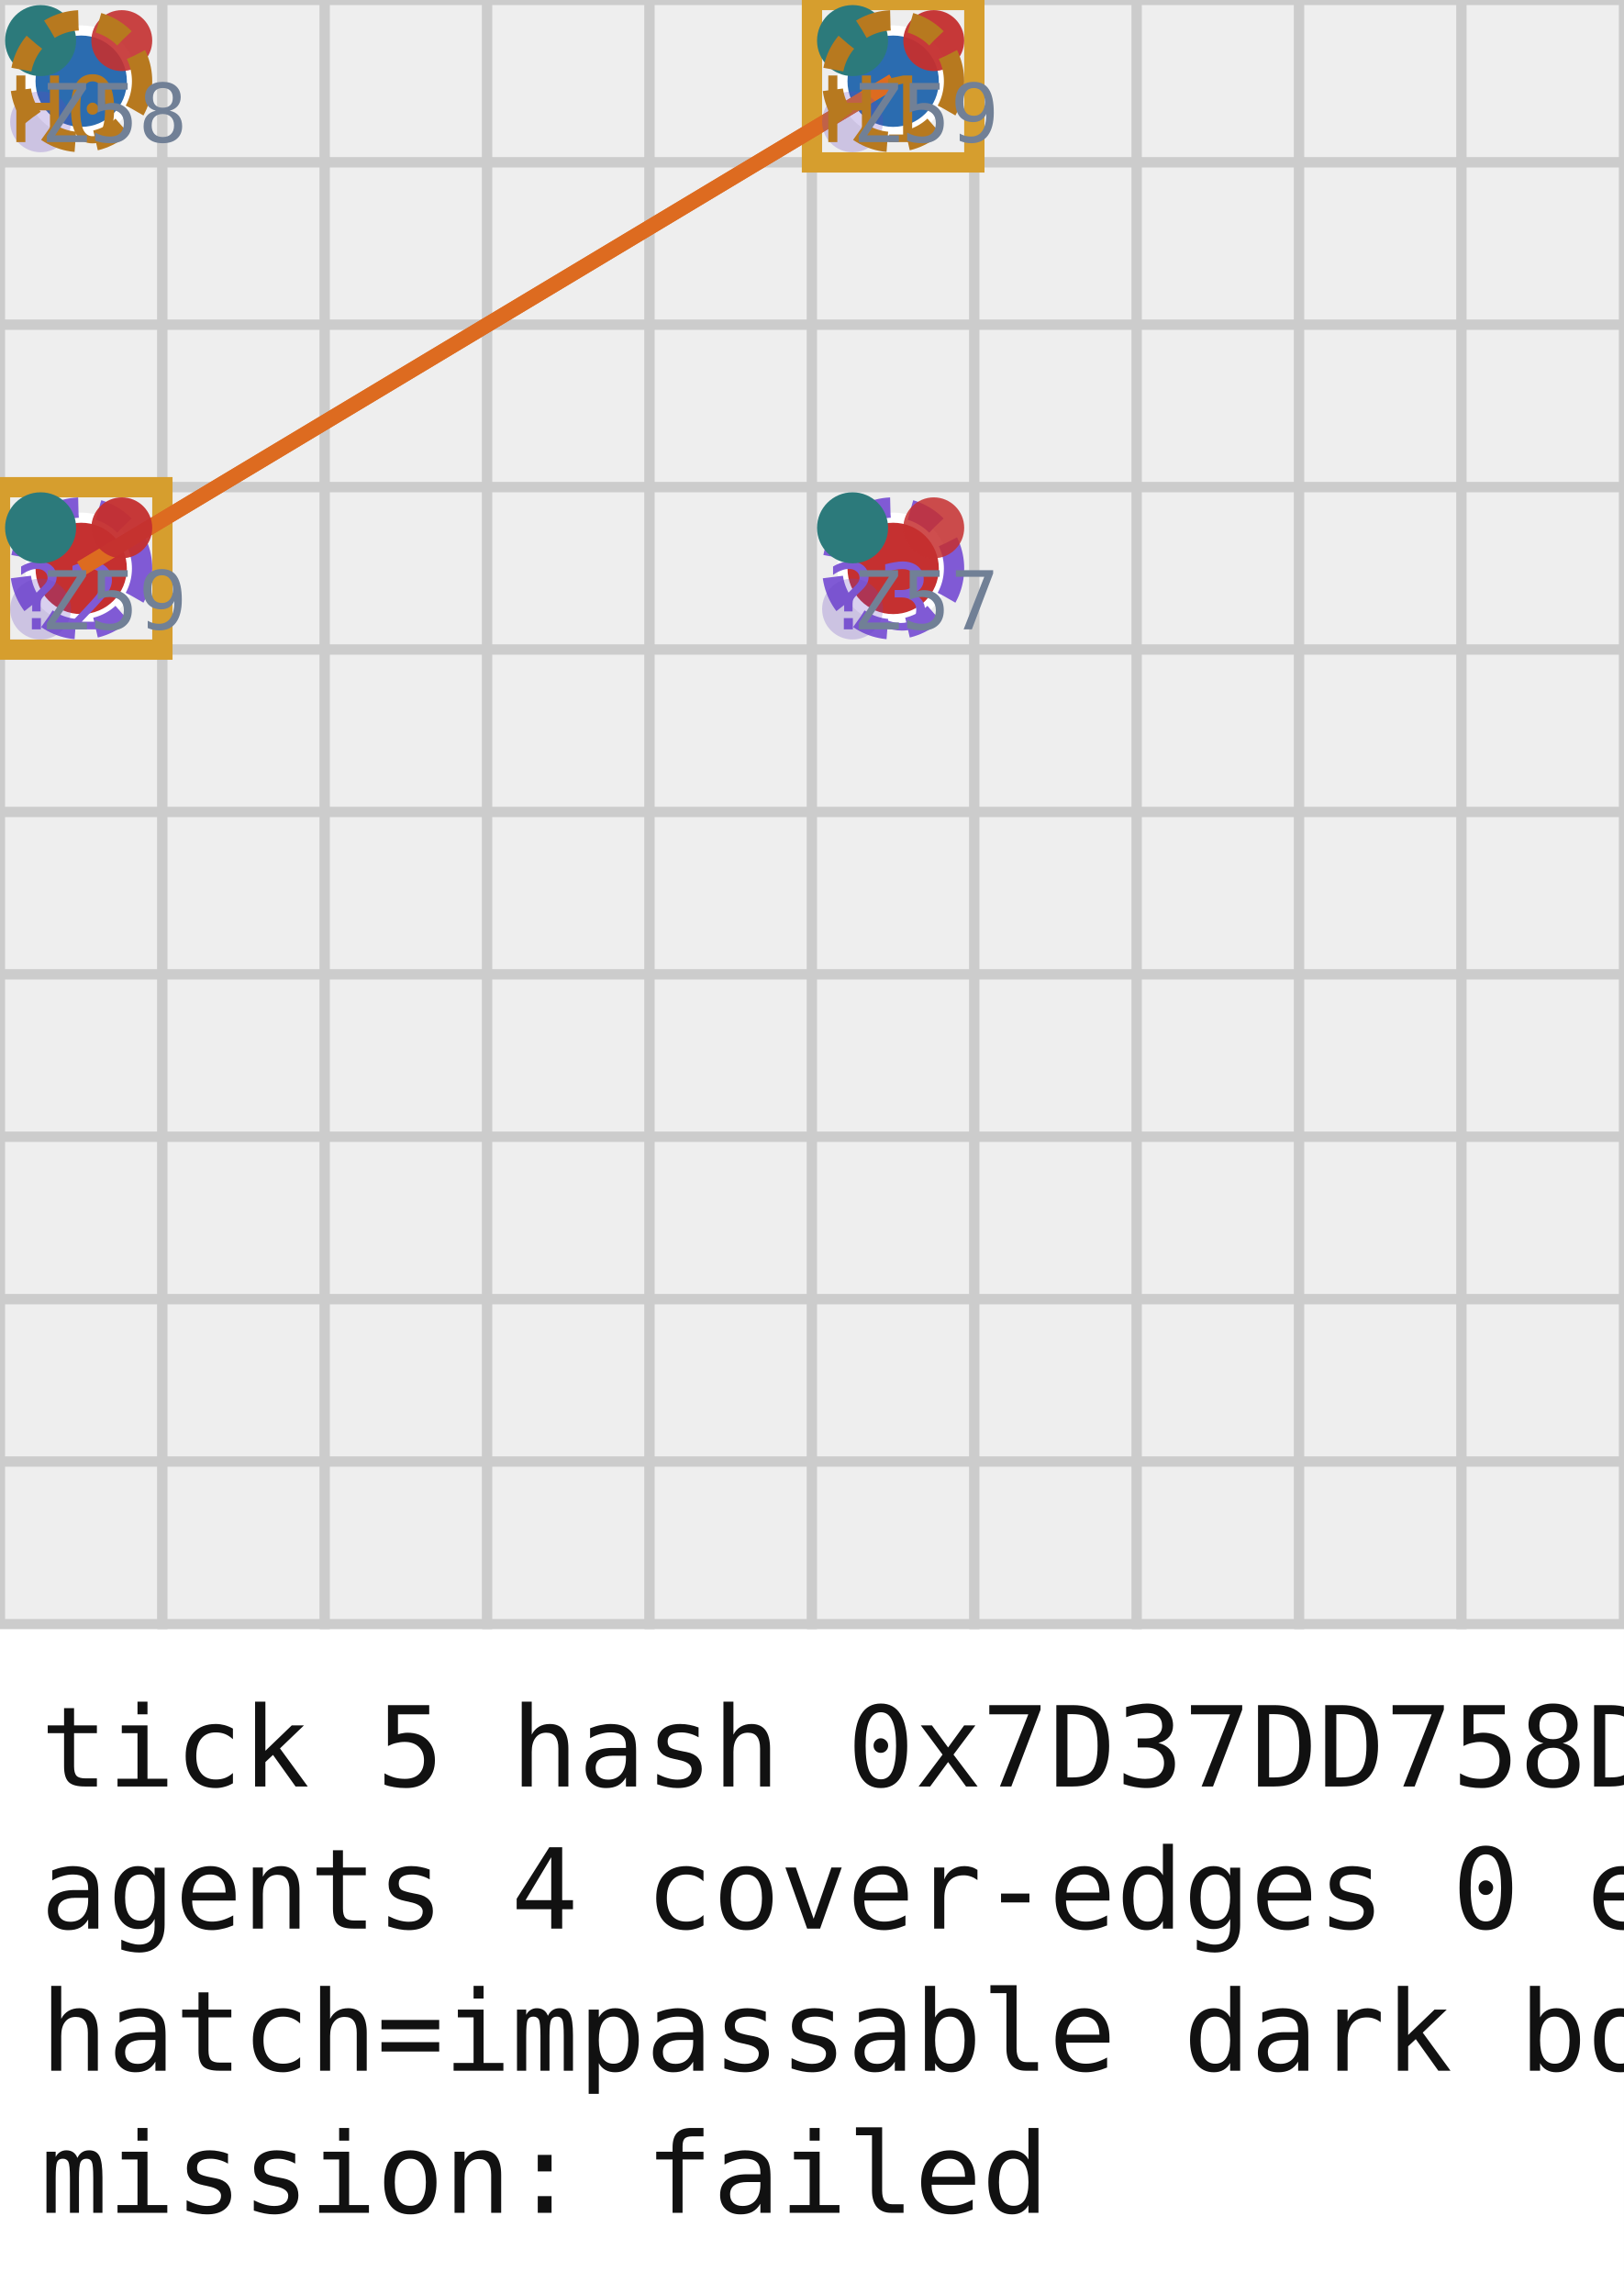
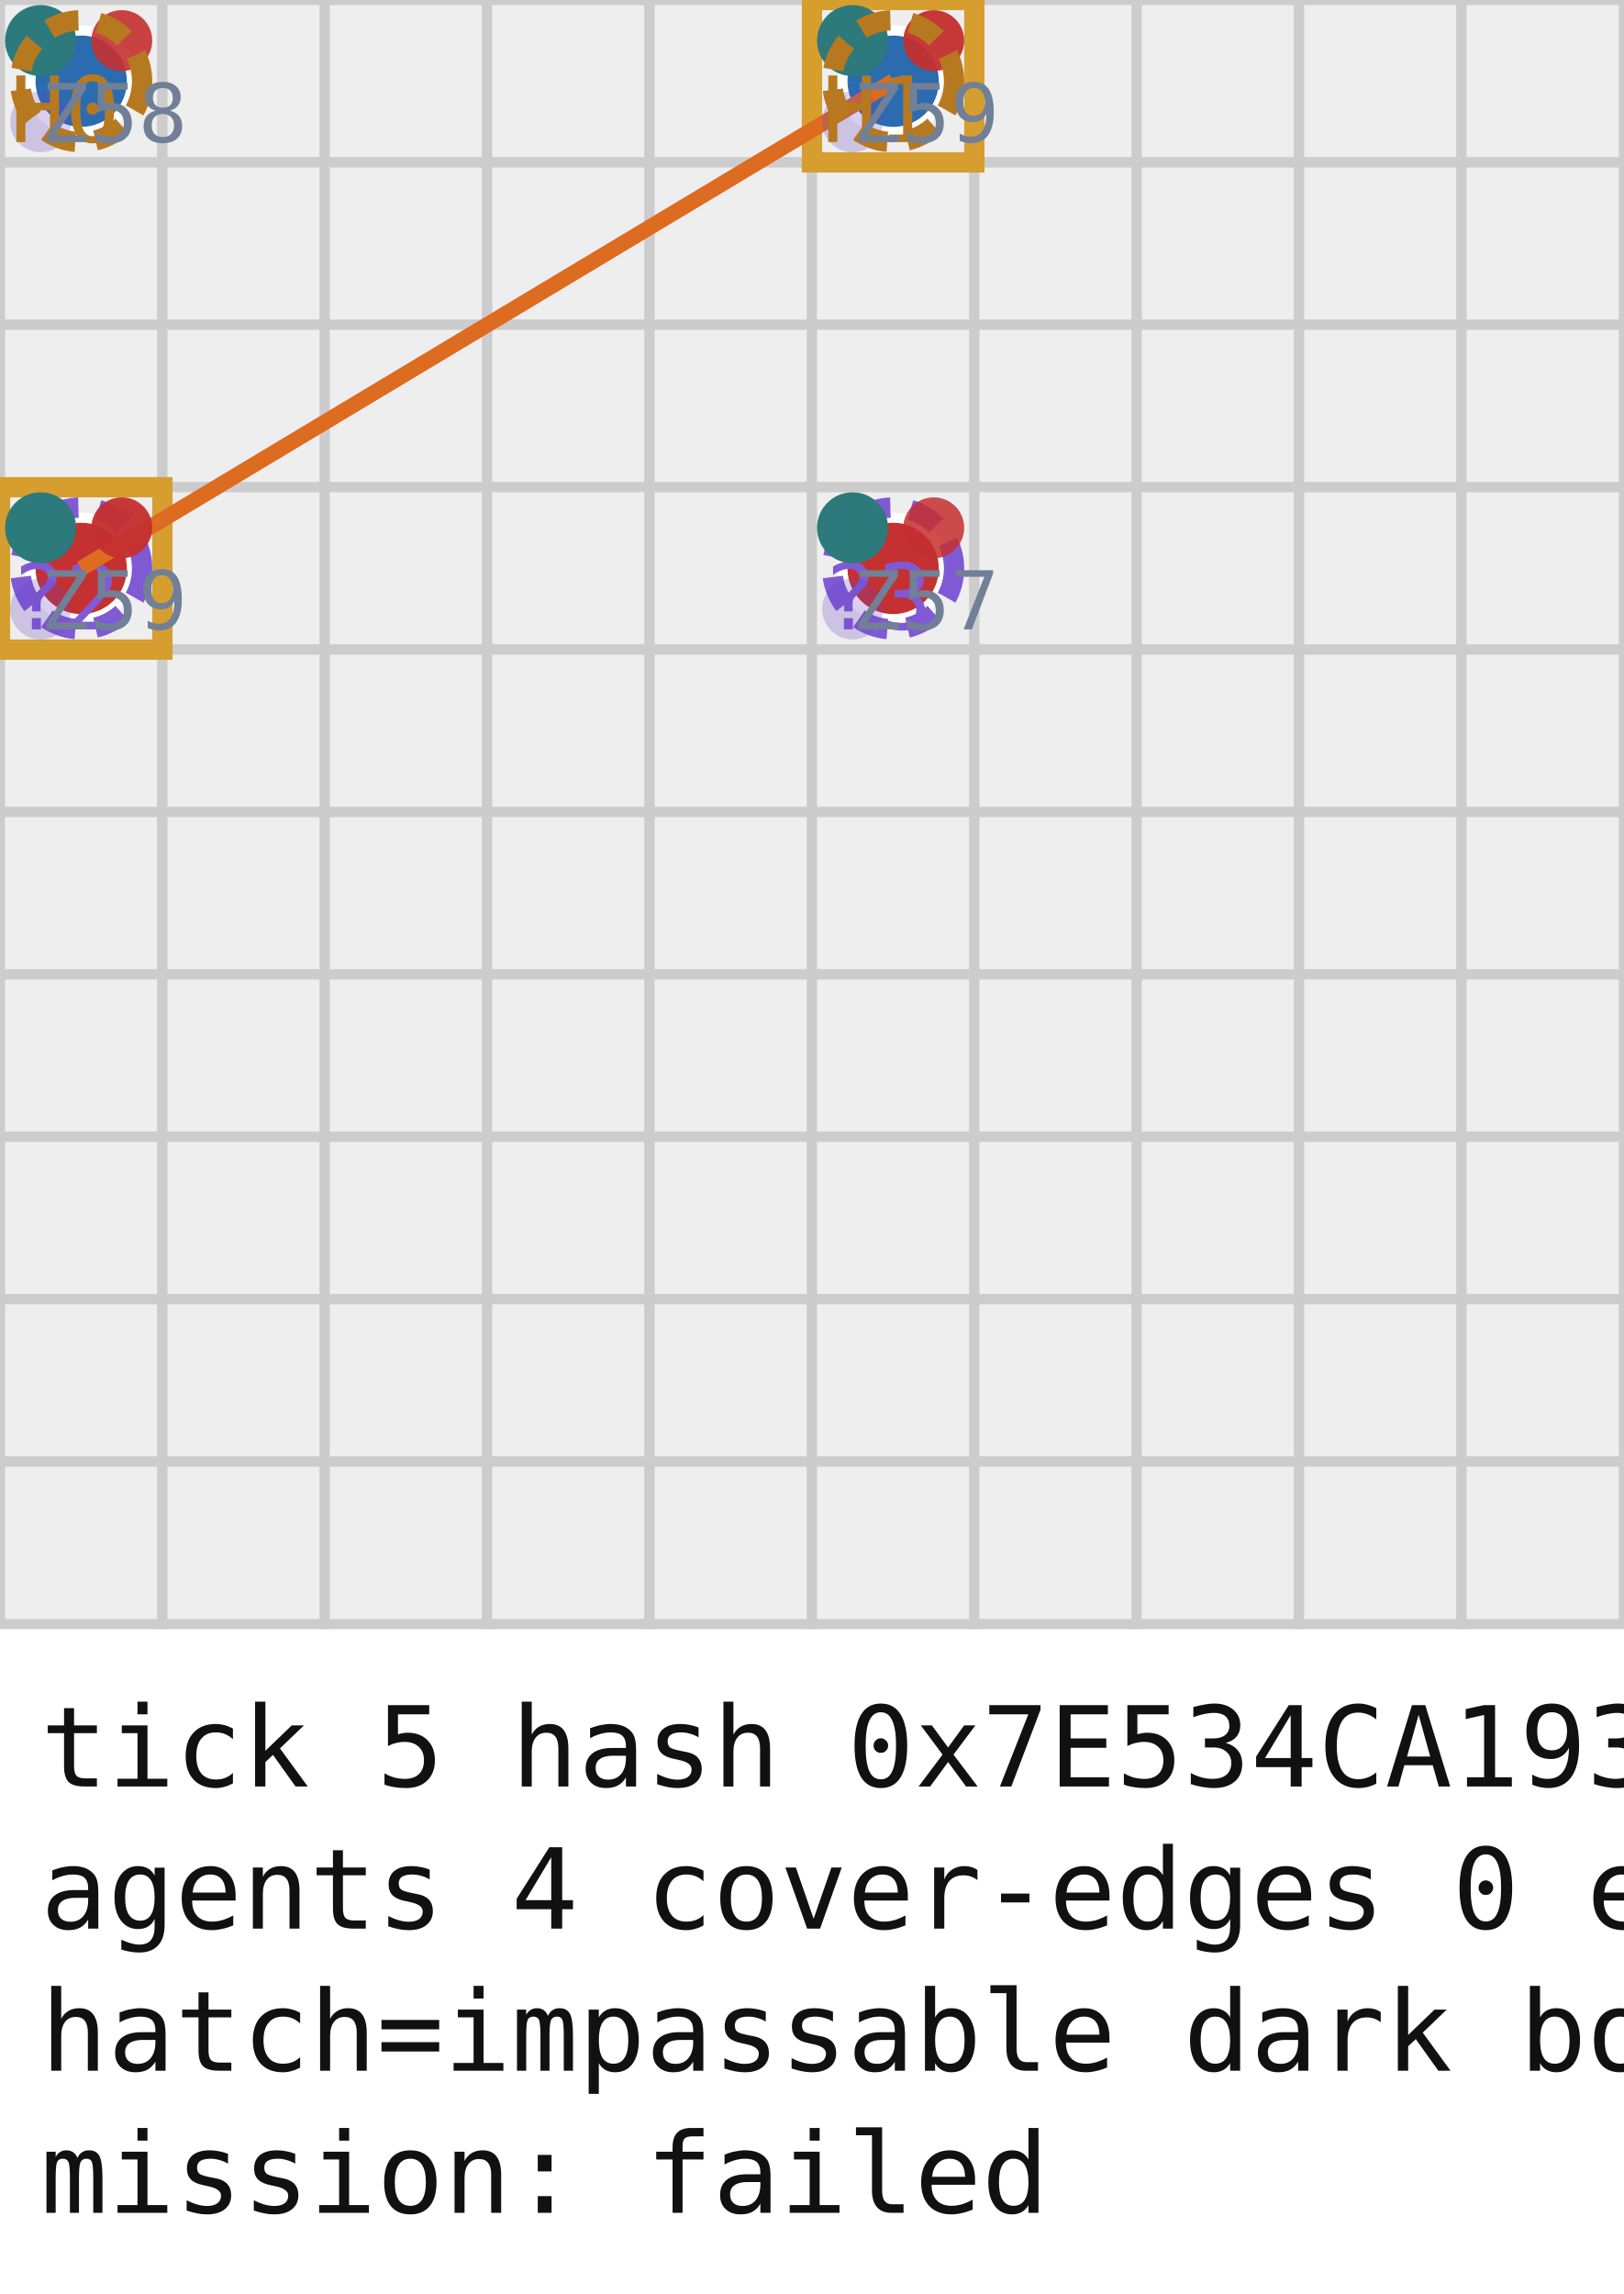
<svg xmlns="http://www.w3.org/2000/svg" width="160" height="226" viewBox="0 0 160 226">
  <defs>
    <pattern id="cw-hatch" width="4" height="4" patternUnits="userSpaceOnUse">
      <path d="M0,4 L4,0" stroke="#8a8a8a" stroke-width="1" />
    </pattern>
  </defs>
  <rect x="0" y="0" width="160" height="226" fill="#ffffff" />
  <rect x="0" y="0" width="16" height="16" fill="rgb(238,238,238)" stroke="#cccccc" stroke-width="1" />
  <rect x="16" y="0" width="16" height="16" fill="rgb(238,238,238)" stroke="#cccccc" stroke-width="1" />
  <rect x="32" y="0" width="16" height="16" fill="rgb(238,238,238)" stroke="#cccccc" stroke-width="1" />
  <rect x="48" y="0" width="16" height="16" fill="rgb(238,238,238)" stroke="#cccccc" stroke-width="1" />
  <rect x="64" y="0" width="16" height="16" fill="rgb(238,238,238)" stroke="#cccccc" stroke-width="1" />
  <rect x="80" y="0" width="16" height="16" fill="rgb(238,238,238)" stroke="#cccccc" stroke-width="1" />
  <rect x="96" y="0" width="16" height="16" fill="rgb(238,238,238)" stroke="#cccccc" stroke-width="1" />
  <rect x="112" y="0" width="16" height="16" fill="rgb(238,238,238)" stroke="#cccccc" stroke-width="1" />
  <rect x="128" y="0" width="16" height="16" fill="rgb(238,238,238)" stroke="#cccccc" stroke-width="1" />
  <rect x="144" y="0" width="16" height="16" fill="rgb(238,238,238)" stroke="#cccccc" stroke-width="1" />
  <rect x="0" y="16" width="16" height="16" fill="rgb(238,238,238)" stroke="#cccccc" stroke-width="1" />
  <rect x="16" y="16" width="16" height="16" fill="rgb(238,238,238)" stroke="#cccccc" stroke-width="1" />
  <rect x="32" y="16" width="16" height="16" fill="rgb(238,238,238)" stroke="#cccccc" stroke-width="1" />
  <rect x="48" y="16" width="16" height="16" fill="rgb(238,238,238)" stroke="#cccccc" stroke-width="1" />
  <rect x="64" y="16" width="16" height="16" fill="rgb(238,238,238)" stroke="#cccccc" stroke-width="1" />
  <rect x="80" y="16" width="16" height="16" fill="rgb(238,238,238)" stroke="#cccccc" stroke-width="1" />
  <rect x="96" y="16" width="16" height="16" fill="rgb(238,238,238)" stroke="#cccccc" stroke-width="1" />
  <rect x="112" y="16" width="16" height="16" fill="rgb(238,238,238)" stroke="#cccccc" stroke-width="1" />
  <rect x="128" y="16" width="16" height="16" fill="rgb(238,238,238)" stroke="#cccccc" stroke-width="1" />
  <rect x="144" y="16" width="16" height="16" fill="rgb(238,238,238)" stroke="#cccccc" stroke-width="1" />
  <rect x="0" y="32" width="16" height="16" fill="rgb(238,238,238)" stroke="#cccccc" stroke-width="1" />
  <rect x="16" y="32" width="16" height="16" fill="rgb(238,238,238)" stroke="#cccccc" stroke-width="1" />
  <rect x="32" y="32" width="16" height="16" fill="rgb(238,238,238)" stroke="#cccccc" stroke-width="1" />
  <rect x="48" y="32" width="16" height="16" fill="rgb(238,238,238)" stroke="#cccccc" stroke-width="1" />
  <rect x="64" y="32" width="16" height="16" fill="rgb(238,238,238)" stroke="#cccccc" stroke-width="1" />
  <rect x="80" y="32" width="16" height="16" fill="rgb(238,238,238)" stroke="#cccccc" stroke-width="1" />
  <rect x="96" y="32" width="16" height="16" fill="rgb(238,238,238)" stroke="#cccccc" stroke-width="1" />
  <rect x="112" y="32" width="16" height="16" fill="rgb(238,238,238)" stroke="#cccccc" stroke-width="1" />
  <rect x="128" y="32" width="16" height="16" fill="rgb(238,238,238)" stroke="#cccccc" stroke-width="1" />
  <rect x="144" y="32" width="16" height="16" fill="rgb(238,238,238)" stroke="#cccccc" stroke-width="1" />
  <rect x="0" y="48" width="16" height="16" fill="rgb(238,238,238)" stroke="#cccccc" stroke-width="1" />
  <rect x="16" y="48" width="16" height="16" fill="rgb(238,238,238)" stroke="#cccccc" stroke-width="1" />
  <rect x="32" y="48" width="16" height="16" fill="rgb(238,238,238)" stroke="#cccccc" stroke-width="1" />
  <rect x="48" y="48" width="16" height="16" fill="rgb(238,238,238)" stroke="#cccccc" stroke-width="1" />
  <rect x="64" y="48" width="16" height="16" fill="rgb(238,238,238)" stroke="#cccccc" stroke-width="1" />
  <rect x="80" y="48" width="16" height="16" fill="rgb(238,238,238)" stroke="#cccccc" stroke-width="1" />
  <rect x="96" y="48" width="16" height="16" fill="rgb(238,238,238)" stroke="#cccccc" stroke-width="1" />
  <rect x="112" y="48" width="16" height="16" fill="rgb(238,238,238)" stroke="#cccccc" stroke-width="1" />
  <rect x="128" y="48" width="16" height="16" fill="rgb(238,238,238)" stroke="#cccccc" stroke-width="1" />
  <rect x="144" y="48" width="16" height="16" fill="rgb(238,238,238)" stroke="#cccccc" stroke-width="1" />
  <rect x="0" y="64" width="16" height="16" fill="rgb(238,238,238)" stroke="#cccccc" stroke-width="1" />
  <rect x="16" y="64" width="16" height="16" fill="rgb(238,238,238)" stroke="#cccccc" stroke-width="1" />
  <rect x="32" y="64" width="16" height="16" fill="rgb(238,238,238)" stroke="#cccccc" stroke-width="1" />
  <rect x="48" y="64" width="16" height="16" fill="rgb(238,238,238)" stroke="#cccccc" stroke-width="1" />
  <rect x="64" y="64" width="16" height="16" fill="rgb(238,238,238)" stroke="#cccccc" stroke-width="1" />
  <rect x="80" y="64" width="16" height="16" fill="rgb(238,238,238)" stroke="#cccccc" stroke-width="1" />
  <rect x="96" y="64" width="16" height="16" fill="rgb(238,238,238)" stroke="#cccccc" stroke-width="1" />
  <rect x="112" y="64" width="16" height="16" fill="rgb(238,238,238)" stroke="#cccccc" stroke-width="1" />
  <rect x="128" y="64" width="16" height="16" fill="rgb(238,238,238)" stroke="#cccccc" stroke-width="1" />
  <rect x="144" y="64" width="16" height="16" fill="rgb(238,238,238)" stroke="#cccccc" stroke-width="1" />
  <rect x="0" y="80" width="16" height="16" fill="rgb(238,238,238)" stroke="#cccccc" stroke-width="1" />
  <rect x="16" y="80" width="16" height="16" fill="rgb(238,238,238)" stroke="#cccccc" stroke-width="1" />
  <rect x="32" y="80" width="16" height="16" fill="rgb(238,238,238)" stroke="#cccccc" stroke-width="1" />
  <rect x="48" y="80" width="16" height="16" fill="rgb(238,238,238)" stroke="#cccccc" stroke-width="1" />
  <rect x="64" y="80" width="16" height="16" fill="rgb(238,238,238)" stroke="#cccccc" stroke-width="1" />
  <rect x="80" y="80" width="16" height="16" fill="rgb(238,238,238)" stroke="#cccccc" stroke-width="1" />
  <rect x="96" y="80" width="16" height="16" fill="rgb(238,238,238)" stroke="#cccccc" stroke-width="1" />
  <rect x="112" y="80" width="16" height="16" fill="rgb(238,238,238)" stroke="#cccccc" stroke-width="1" />
  <rect x="128" y="80" width="16" height="16" fill="rgb(238,238,238)" stroke="#cccccc" stroke-width="1" />
  <rect x="144" y="80" width="16" height="16" fill="rgb(238,238,238)" stroke="#cccccc" stroke-width="1" />
  <rect x="0" y="96" width="16" height="16" fill="rgb(238,238,238)" stroke="#cccccc" stroke-width="1" />
  <rect x="16" y="96" width="16" height="16" fill="rgb(238,238,238)" stroke="#cccccc" stroke-width="1" />
  <rect x="32" y="96" width="16" height="16" fill="rgb(238,238,238)" stroke="#cccccc" stroke-width="1" />
  <rect x="48" y="96" width="16" height="16" fill="rgb(238,238,238)" stroke="#cccccc" stroke-width="1" />
  <rect x="64" y="96" width="16" height="16" fill="rgb(238,238,238)" stroke="#cccccc" stroke-width="1" />
  <rect x="80" y="96" width="16" height="16" fill="rgb(238,238,238)" stroke="#cccccc" stroke-width="1" />
  <rect x="96" y="96" width="16" height="16" fill="rgb(238,238,238)" stroke="#cccccc" stroke-width="1" />
  <rect x="112" y="96" width="16" height="16" fill="rgb(238,238,238)" stroke="#cccccc" stroke-width="1" />
  <rect x="128" y="96" width="16" height="16" fill="rgb(238,238,238)" stroke="#cccccc" stroke-width="1" />
  <rect x="144" y="96" width="16" height="16" fill="rgb(238,238,238)" stroke="#cccccc" stroke-width="1" />
  <rect x="0" y="112" width="16" height="16" fill="rgb(238,238,238)" stroke="#cccccc" stroke-width="1" />
  <rect x="16" y="112" width="16" height="16" fill="rgb(238,238,238)" stroke="#cccccc" stroke-width="1" />
  <rect x="32" y="112" width="16" height="16" fill="rgb(238,238,238)" stroke="#cccccc" stroke-width="1" />
  <rect x="48" y="112" width="16" height="16" fill="rgb(238,238,238)" stroke="#cccccc" stroke-width="1" />
  <rect x="64" y="112" width="16" height="16" fill="rgb(238,238,238)" stroke="#cccccc" stroke-width="1" />
  <rect x="80" y="112" width="16" height="16" fill="rgb(238,238,238)" stroke="#cccccc" stroke-width="1" />
  <rect x="96" y="112" width="16" height="16" fill="rgb(238,238,238)" stroke="#cccccc" stroke-width="1" />
  <rect x="112" y="112" width="16" height="16" fill="rgb(238,238,238)" stroke="#cccccc" stroke-width="1" />
  <rect x="128" y="112" width="16" height="16" fill="rgb(238,238,238)" stroke="#cccccc" stroke-width="1" />
  <rect x="144" y="112" width="16" height="16" fill="rgb(238,238,238)" stroke="#cccccc" stroke-width="1" />
  <rect x="0" y="128" width="16" height="16" fill="rgb(238,238,238)" stroke="#cccccc" stroke-width="1" />
  <rect x="16" y="128" width="16" height="16" fill="rgb(238,238,238)" stroke="#cccccc" stroke-width="1" />
  <rect x="32" y="128" width="16" height="16" fill="rgb(238,238,238)" stroke="#cccccc" stroke-width="1" />
  <rect x="48" y="128" width="16" height="16" fill="rgb(238,238,238)" stroke="#cccccc" stroke-width="1" />
  <rect x="64" y="128" width="16" height="16" fill="rgb(238,238,238)" stroke="#cccccc" stroke-width="1" />
  <rect x="80" y="128" width="16" height="16" fill="rgb(238,238,238)" stroke="#cccccc" stroke-width="1" />
  <rect x="96" y="128" width="16" height="16" fill="rgb(238,238,238)" stroke="#cccccc" stroke-width="1" />
  <rect x="112" y="128" width="16" height="16" fill="rgb(238,238,238)" stroke="#cccccc" stroke-width="1" />
  <rect x="128" y="128" width="16" height="16" fill="rgb(238,238,238)" stroke="#cccccc" stroke-width="1" />
  <rect x="144" y="128" width="16" height="16" fill="rgb(238,238,238)" stroke="#cccccc" stroke-width="1" />
  <rect x="0" y="144" width="16" height="16" fill="rgb(238,238,238)" stroke="#cccccc" stroke-width="1" />
  <rect x="16" y="144" width="16" height="16" fill="rgb(238,238,238)" stroke="#cccccc" stroke-width="1" />
  <rect x="32" y="144" width="16" height="16" fill="rgb(238,238,238)" stroke="#cccccc" stroke-width="1" />
  <rect x="48" y="144" width="16" height="16" fill="rgb(238,238,238)" stroke="#cccccc" stroke-width="1" />
  <rect x="64" y="144" width="16" height="16" fill="rgb(238,238,238)" stroke="#cccccc" stroke-width="1" />
  <rect x="80" y="144" width="16" height="16" fill="rgb(238,238,238)" stroke="#cccccc" stroke-width="1" />
  <rect x="96" y="144" width="16" height="16" fill="rgb(238,238,238)" stroke="#cccccc" stroke-width="1" />
  <rect x="112" y="144" width="16" height="16" fill="rgb(238,238,238)" stroke="#cccccc" stroke-width="1" />
  <rect x="128" y="144" width="16" height="16" fill="rgb(238,238,238)" stroke="#cccccc" stroke-width="1" />
  <rect x="144" y="144" width="16" height="16" fill="rgb(238,238,238)" stroke="#cccccc" stroke-width="1" />
  <rect x="0" y="48" width="16" height="16" fill="none" stroke="#d69e2e" stroke-width="2" />
  <rect x="80" y="0" width="16" height="16" fill="none" stroke="#d69e2e" stroke-width="2" />
  <circle cx="8" cy="8" r="5" fill="#2b6cb0" stroke="#ffffff" stroke-width="1" />
  <circle cx="88" cy="8" r="5" fill="#2b6cb0" stroke="#ffffff" stroke-width="1" />
  <circle cx="8" cy="56" r="5" fill="#c53030" stroke="#ffffff" stroke-width="1" />
  <circle cx="88" cy="56" r="5" fill="#c53030" stroke="#ffffff" stroke-width="1" />
  <circle cx="8" cy="56" r="6" fill="none" stroke="#805ad5" stroke-width="2" stroke-dasharray="3,2" />
  <text x="1" y="62" font-family="monospace" font-size="9" fill="#805ad5">?2</text>
  <circle cx="88" cy="56" r="6" fill="none" stroke="#805ad5" stroke-width="2" stroke-dasharray="3,2" />
  <text x="81" y="62" font-family="monospace" font-size="9" fill="#805ad5">?3</text>
  <circle cx="4" cy="4" r="3" fill="#2c7a7b" stroke="#2c7a7b" stroke-width="1" />
  <circle cx="84" cy="4" r="3" fill="#2c7a7b" stroke="#2c7a7b" stroke-width="1" />
  <circle cx="4" cy="52" r="3" fill="#2c7a7b" stroke="#2c7a7b" stroke-width="1" />
  <circle cx="84" cy="52" r="3" fill="#2c7a7b" stroke="#2c7a7b" stroke-width="1" />
  <line x1="88" y1="8" x2="8" y2="56" stroke="#dd6b20" stroke-width="1.5" />
  <line x1="8" y1="56" x2="88" y2="8" stroke="#dd6b20" stroke-width="1.5" />
  <circle cx="12" cy="4" r="3" fill="#c53030" fill-opacity="0.90" />
  <circle cx="92" cy="4" r="3" fill="#c53030" fill-opacity="0.95" />
  <circle cx="12" cy="52" r="3" fill="#c53030" fill-opacity="0.95" />
  <circle cx="92" cy="52" r="3" fill="#c53030" fill-opacity="0.85" />
  <circle cx="4" cy="12" r="3" fill="#6b46c1" fill-opacity="0.25" />
  <circle cx="84" cy="12" r="3" fill="#6b46c1" fill-opacity="0.25" />
  <circle cx="4" cy="60" r="3" fill="#6b46c1" fill-opacity="0.25" />
  <circle cx="84" cy="60" r="3" fill="#6b46c1" fill-opacity="0.25" />
  <circle cx="8" cy="8" r="6" fill="none" stroke="#b7791f" stroke-width="2" stroke-dasharray="3,2" />
  <text x="1" y="14" font-family="monospace" font-size="9" fill="#b7791f">H0</text>
  <circle cx="88" cy="8" r="6" fill="none" stroke="#b7791f" stroke-width="2" stroke-dasharray="3,2" />
  <text x="81" y="14" font-family="monospace" font-size="9" fill="#b7791f">H1</text>
  <text x="4" y="14" font-family="monospace" font-size="8" fill="#718096">Z58</text>
  <text x="84" y="14" font-family="monospace" font-size="8" fill="#718096">Z59</text>
  <text x="4" y="62" font-family="monospace" font-size="8" fill="#718096">Z59</text>
  <text x="84" y="62" font-family="monospace" font-size="8" fill="#718096">Z57</text>
-   <text x="4" y="176" font-family="monospace" font-size="11" fill="#111111">tick 5  hash 0x7D37DD758DF2B41B  draws 17</text>
+   <text x="4" y="176" font-family="monospace" font-size="11" fill="#111111">tick 5  hash 0x7E534CA1931CE2EA  draws 17</text>
  <text x="4" y="190" font-family="monospace" font-size="11" fill="#111111">agents 4  cover-edges 0  events 7</text>
  <text x="4" y="204" font-family="monospace" font-size="11" fill="#111111">hatch=impassable  dark border=opaque  darker fill=higher elevation  triangle=cover  circle=agent</text>
  <text x="4" y="218" font-family="monospace" font-size="11" fill="#111111">mission: failed</text>
</svg>
